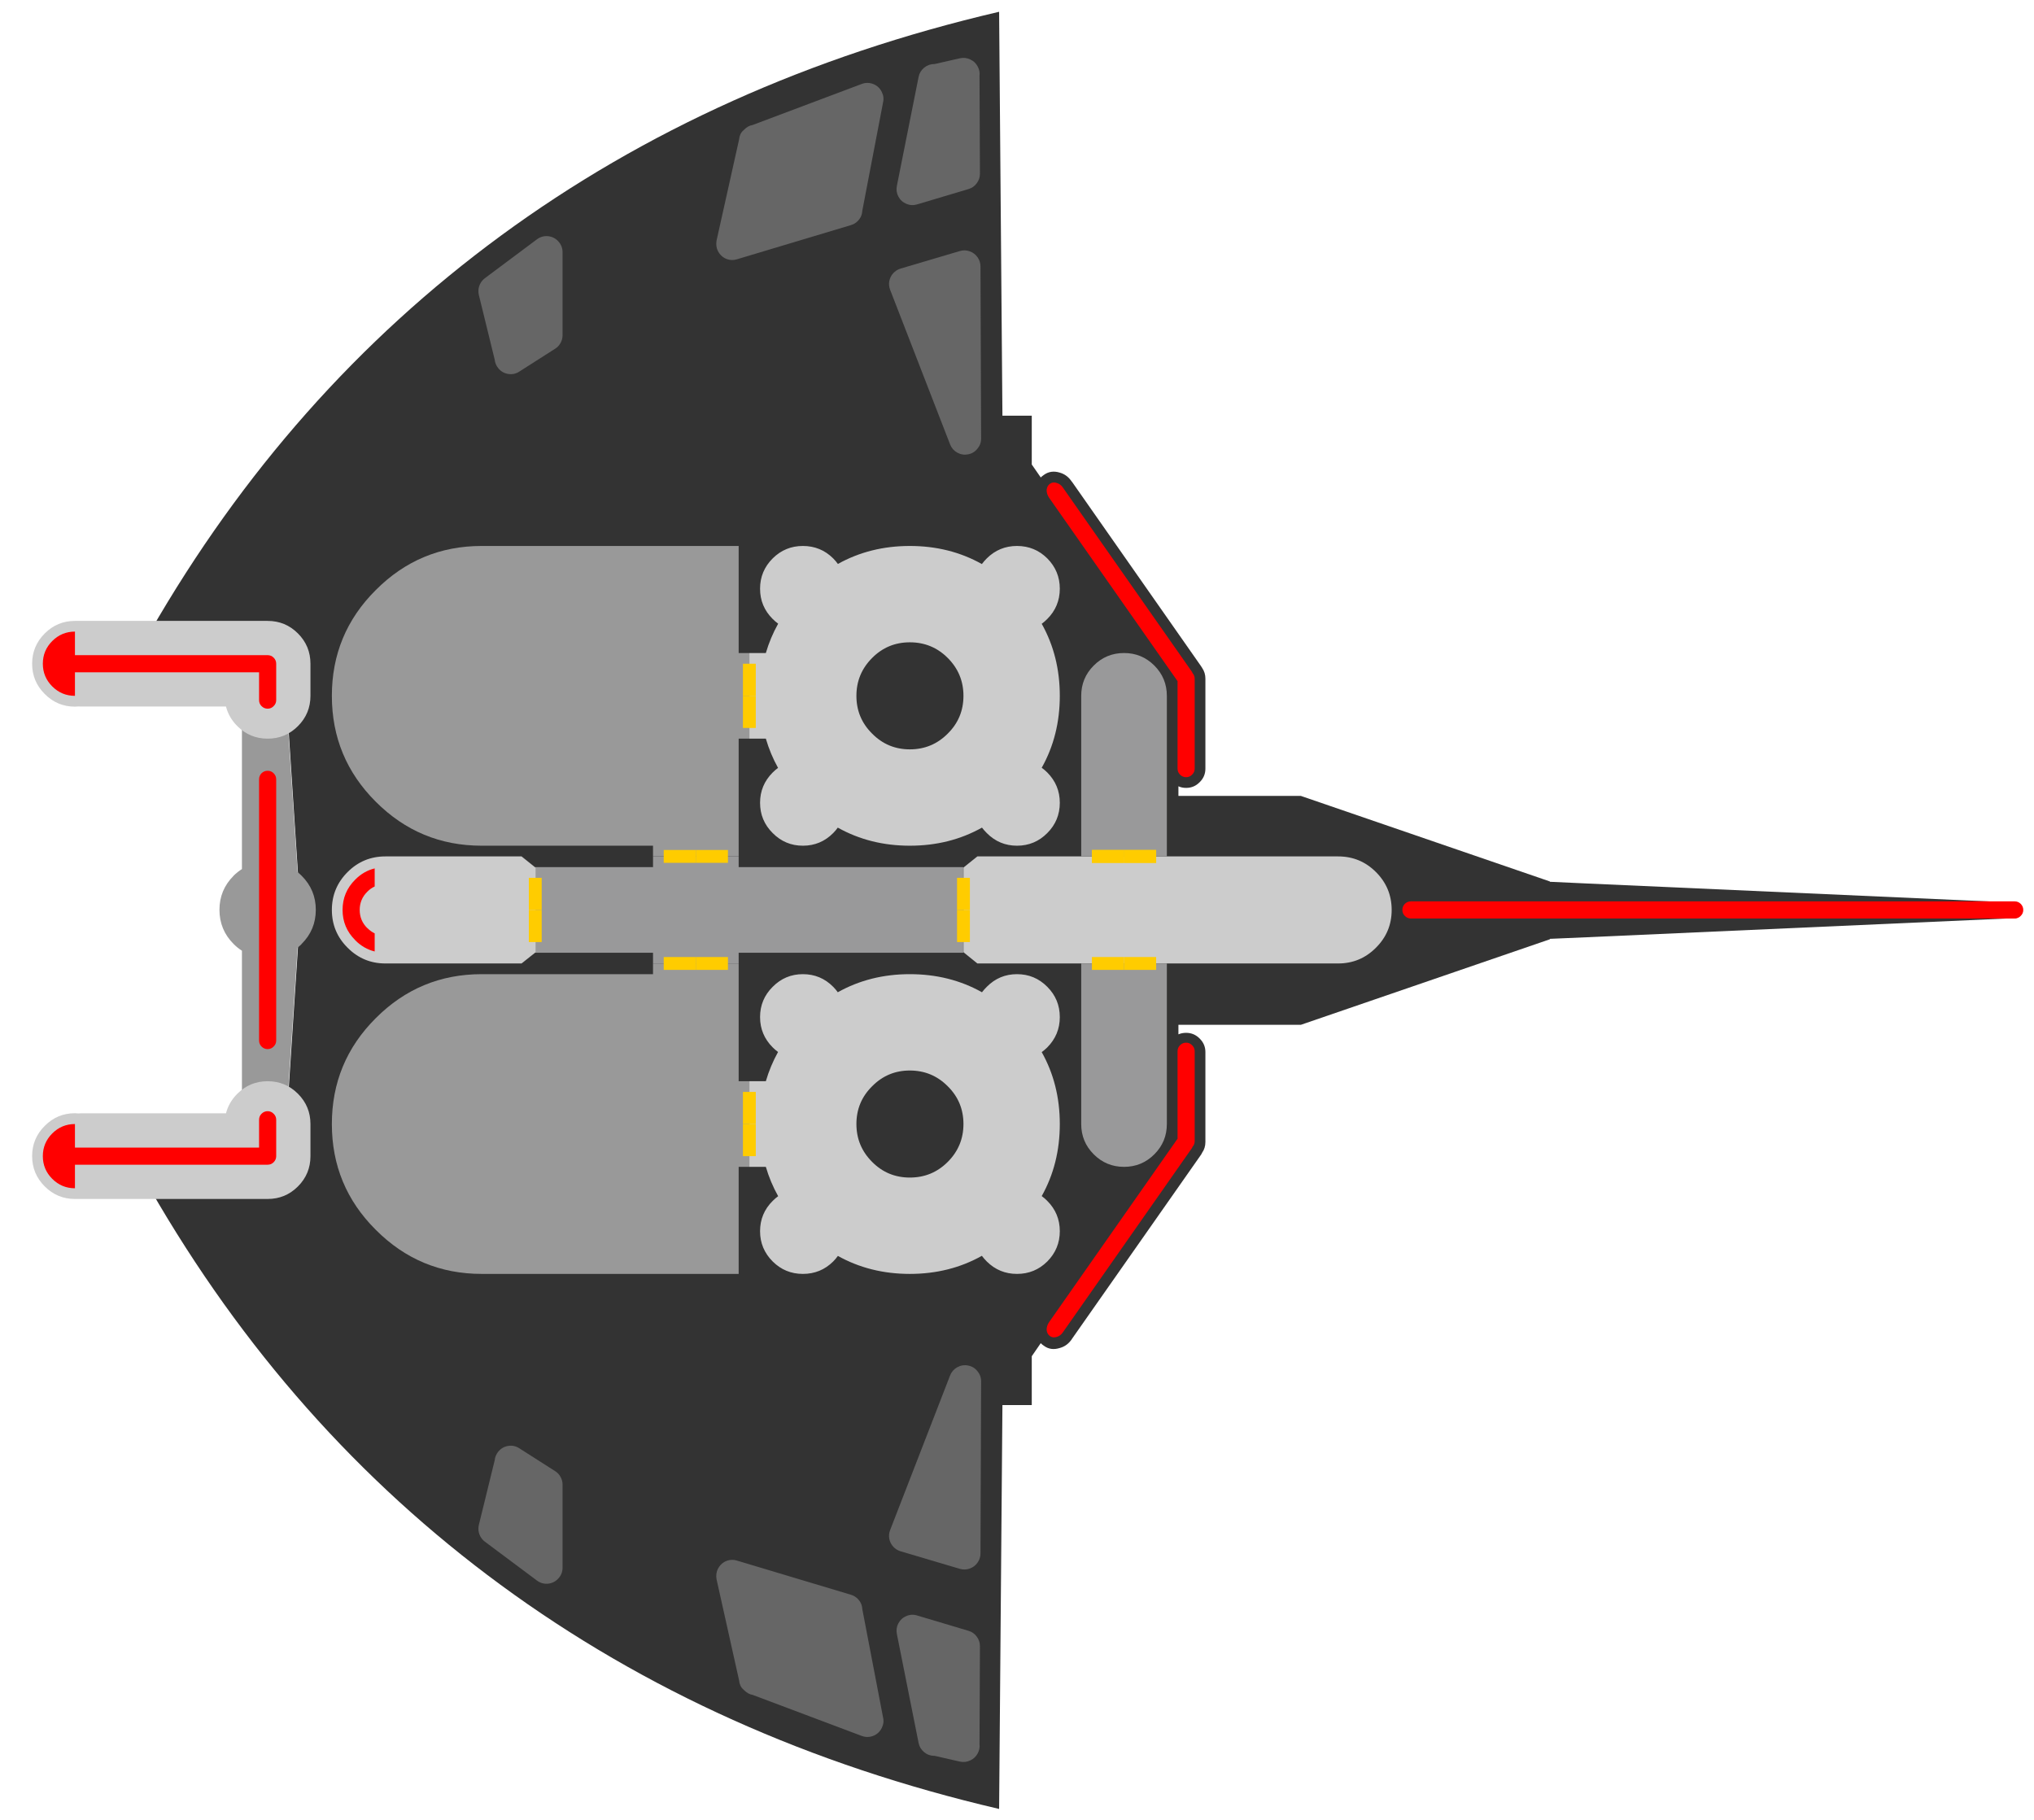
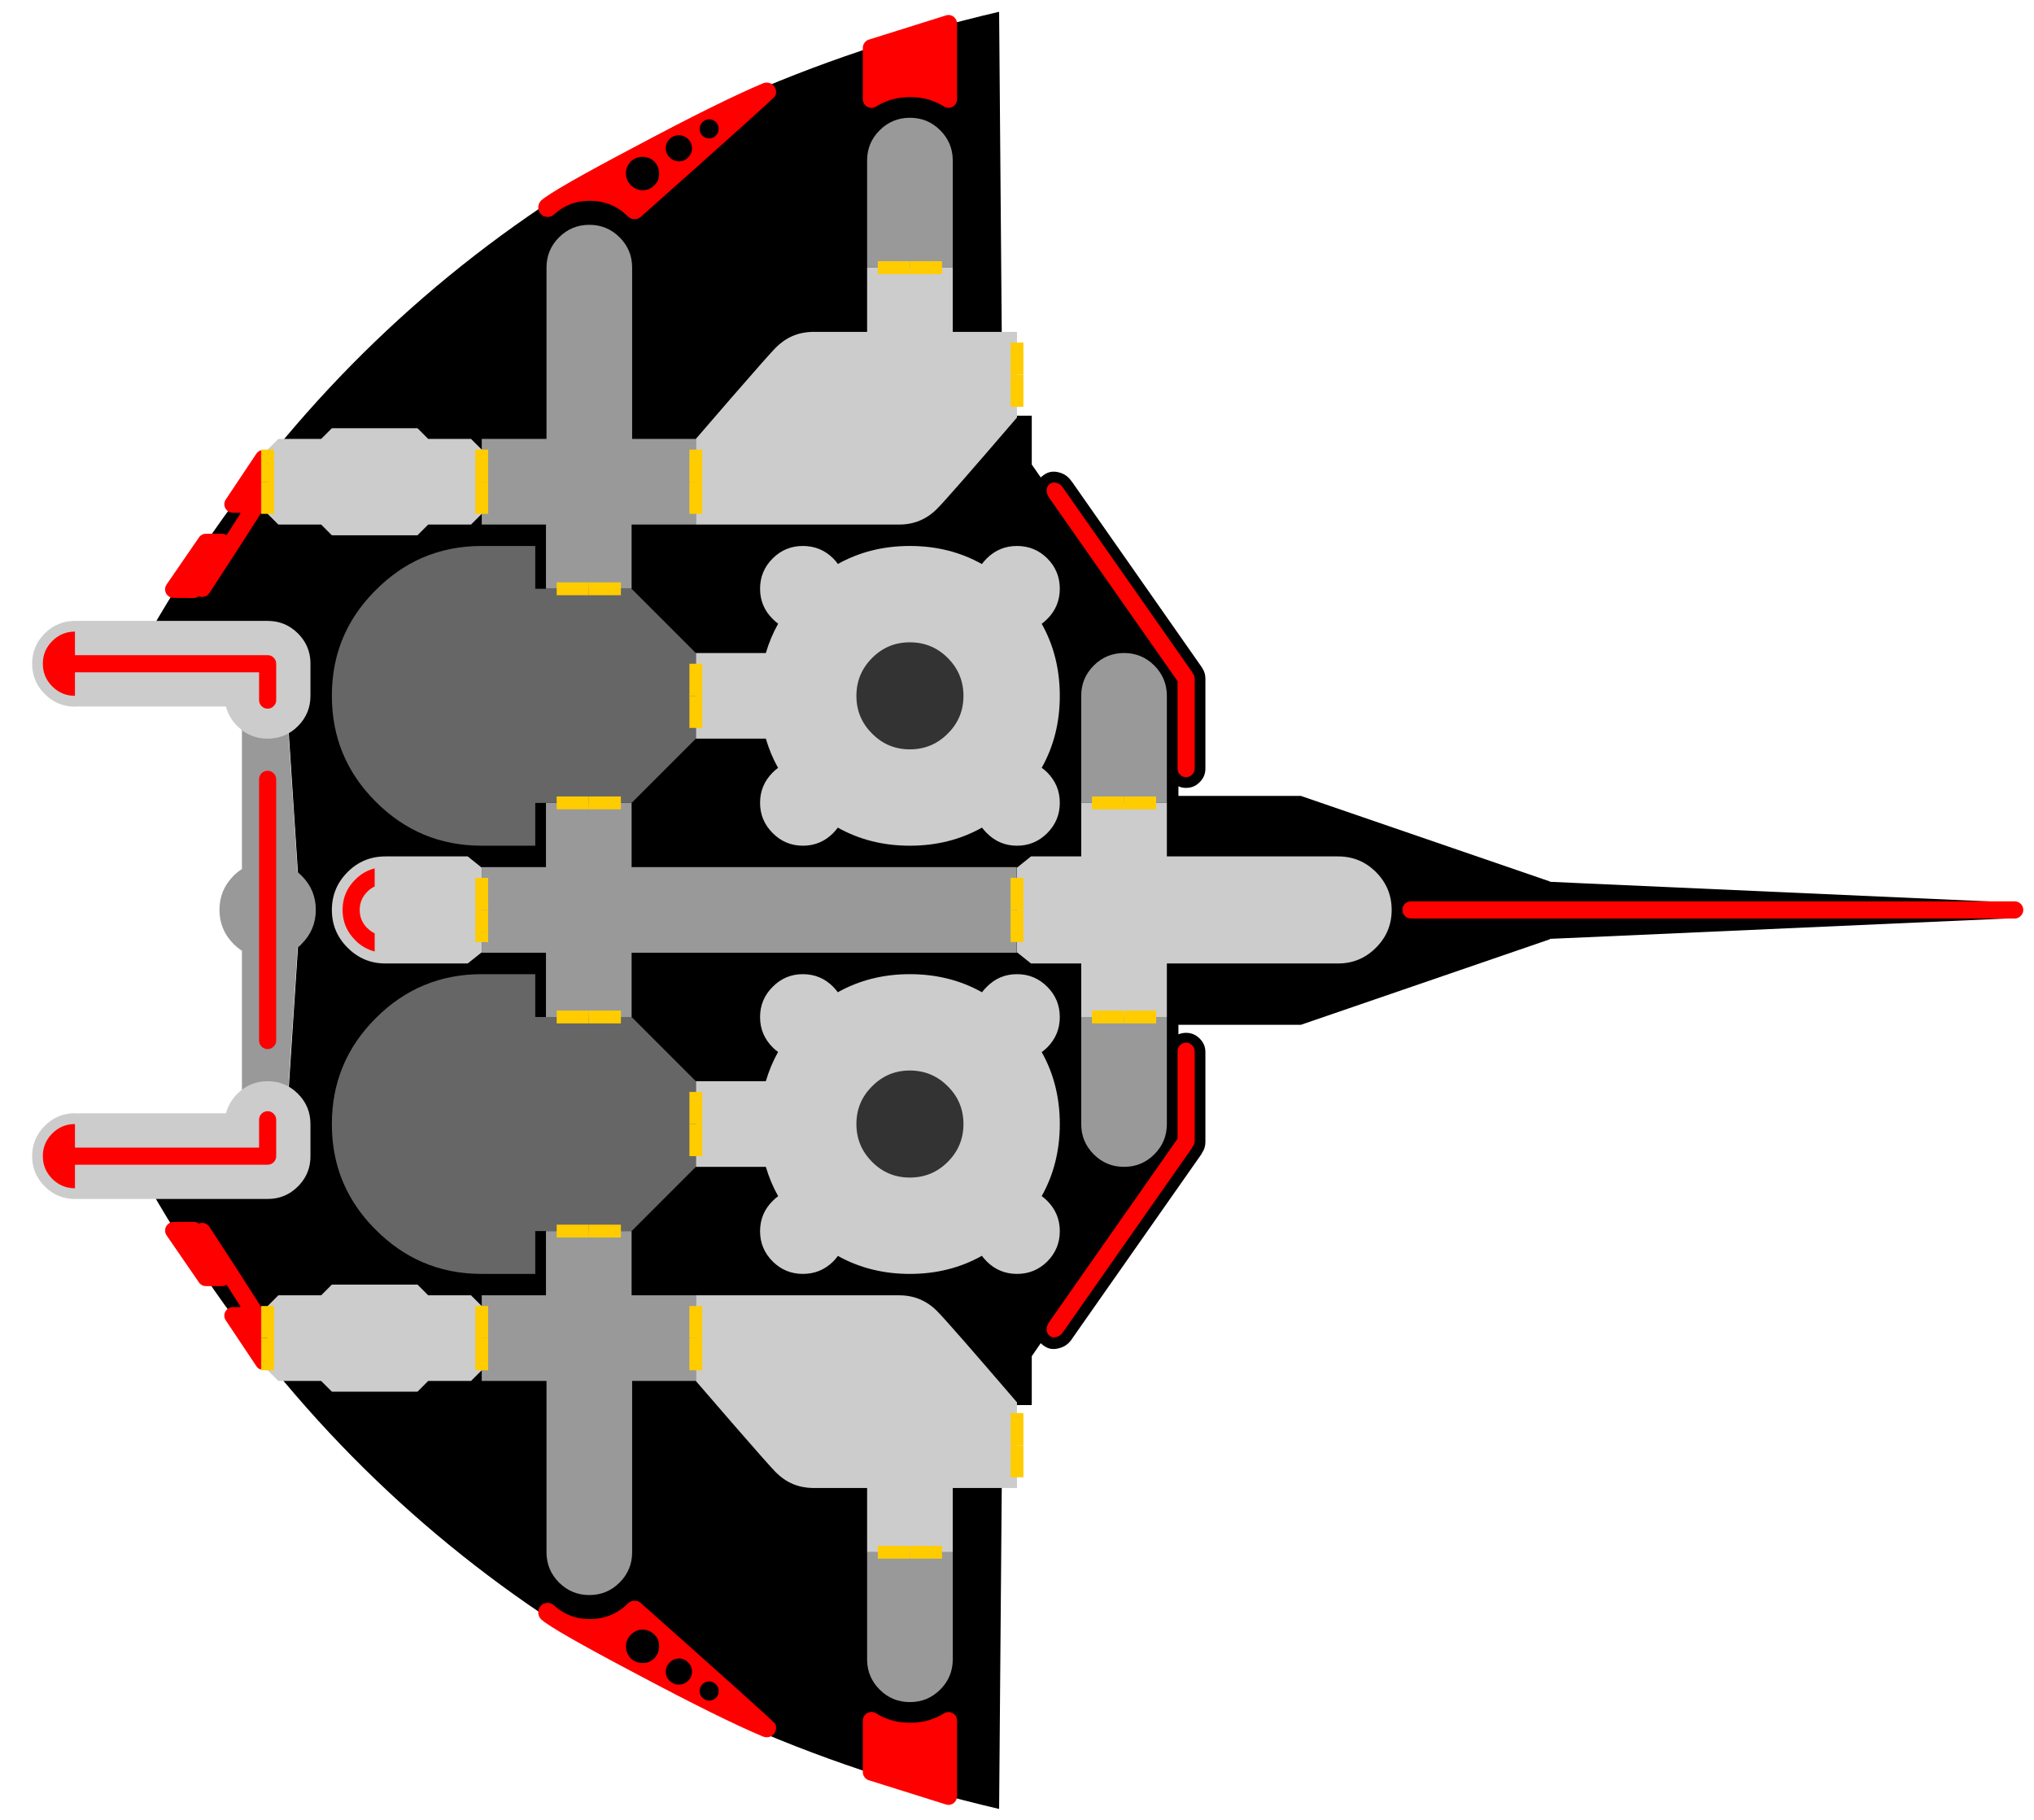
<svg xmlns="http://www.w3.org/2000/svg" xmlns:xlink="http://www.w3.org/1999/xlink" version="1.1" preserveAspectRatio="none" x="0px" y="0px" width="950px" height="850px" viewBox="0 0 950 850">
  <defs>
-     <g id="Wireframe_Flat_0_Layer9_0_FILL">
-       <path fill="#333333" stroke="none" d=" M 716.75 -3 L 716.75 -3.4 516.25 -12.35 498.9 -13.15 498.9 -13.3 382.6 -53.25 325.4 -53.25 325.4 -57.75 Q 327.06 -56.992 329 -57 332.668 -56.999 335.25 -59.6 335.326 -59.673 335.4 -59.75 338.001 -62.332 338 -66 L 338 -108 Q 338.012 -110.779 336.5 -113 336.3 -113.406 336 -113.8 L 275.6 -200.1 275.65 -199.95 Q 273.498 -203.259 270 -204.25 265.771 -205.557 262.5 -203.15 261.73 -202.627 261.1 -202 L 256.9 -208.05 256.9 -230.8 256.9 -230.85 243.2 -230.85 241.65 -419.5 Q 109.4 -388.65 8.85 -314.85 -90.5 -241.9 -154.85 -130 L -154.85 -130 Q -154.836 -129.974 -154.85 -129.95 L -93 -126.6 -84.7 0.2 -93 127 -154.85 130.35 Q -154.836 130.374 -154.85 130.4 L -154.85 130.4 Q -90.5 242.3 8.85 315.25 109.4 389.05 241.65 419.9 L 243.2 231.25 256.9 231.25 256.9 231.2 256.9 208.45 261.1 202.35 Q 261.71 203.006 262.55 203.55 265.75 205.95 270 204.6 273.5 203.65 275.7 200.35 L 275.6 200.45 336.05 114.2 Q 336.3 113.8 336.5 113.35 338 111.2 338 108.4 L 338 66.4 Q 338 62.75 335.4 60.15 335.35 60.05 335.25 60 332.65 57.4 329 57.4 327.05 57.4 325.4 58.1 L 325.4 53.65 382.6 53.65 498.9 13.7 498.9 13.5 516.25 12.75 716.75 3.8 716.75 3.4 716.75 -3 Z" />
-     </g>
-     <g id="Wireframe_Flat_0_Layer8_0_FILL">
+     <g id="Layer10_0_FILL">
+       <path fill="#000000" stroke="none" d=" M 716.75 -3 L 716.75 -3.4 516.25 -12.35 498.9 -13.15 498.9 -13.3 382.6 -53.25 325.4 -53.25 325.4 -57.75 Q 327.06 -56.992 329 -57 332.668 -56.999 335.25 -59.6 335.326 -59.673 335.4 -59.75 338.001 -62.332 338 -66 L 338 -108 Q 338.012 -110.779 336.5 -113 336.3 -113.406 336 -113.8 L 275.6 -200.1 275.65 -199.95 Q 273.498 -203.259 270 -204.25 265.771 -205.557 262.5 -203.15 261.73 -202.627 261.1 -202 L 256.9 -208.05 256.9 -230.8 256.9 -230.85 243.2 -230.85 241.65 -419.5 Q 109.4 -388.65 8.85 -314.85 -90.5 -241.9 -154.85 -130 L -154.85 -130 Q -154.836 -129.974 -154.85 -129.95 L -93 -126.6 -84.7 0.2 -93 127 -154.85 130.35 Q -154.836 130.374 -154.85 130.4 L -154.85 130.4 Q -90.5 242.3 8.85 315.25 109.4 389.05 241.65 419.9 L 243.2 231.25 256.9 231.25 256.9 231.2 256.9 208.45 261.1 202.35 Q 261.71 203.006 262.55 203.55 265.75 205.95 270 204.6 273.5 203.65 275.7 200.35 L 275.6 200.45 336.05 114.2 Q 336.3 113.8 336.5 113.35 338 111.2 338 108.4 L 338 66.4 Q 338 62.75 335.4 60.15 335.35 60.05 335.25 60 332.65 57.4 329 57.4 327.05 57.4 325.4 58.1 L 325.4 53.65 382.6 53.65 498.9 13.7 498.9 13.5 516.25 12.75 716.75 3.8 716.75 3.4 716.75 -3 Z" />
+     </g>
+     <g id="Layer8_0_FILL">
      <path fill="#999999" stroke="none" d=" M -91.2 -96.55 L -112 -98.8 -112 -19.1 Q -114.042 -17.788 -115.9 -16 L -115.9 -15.95 Q -122.502 -9.351 -122.5 -0.05 -122.494 9.31 -115.9 15.9 -114.057 17.75 -112 19.05 L -112 98.8 -91.2 96.55 -86 17.6 Q -85.022 16.829 -84.1 15.9 L -84.1 15.85 Q -77.507 9.292 -77.5 -0.05 -77.498 -9.351 -84.1 -15.95 -85.024 -16.875 -86 -17.65 L -91.2 -96.55 Z" />
    </g>
-     <g id="Wireframe_Flat_0_Layer7_0_FILL">
-       <path fill="#CCCCCC" stroke="none" d=" M 231.5 -25 L 225 -19.8 225 19.75 231.5 25 400 25 Q 410.35 25 417.65 17.65 425 10.35 425 0 425 -10.35 417.65 -17.7 410.35 -25 400 -25 L 231.5 -25 Z" />
-     </g>
-     <g id="Wireframe_Flat_0_Layer6_0_FILL">
-       <path fill="#99999A" stroke="none" d=" M 80 -25 L 80 -20 24.9 -20 24.9 20 80 20 80 25 120 25 120 20 224.9 20 224.9 -20 120 -20 120 -25 80 -25 Z" />
+     <g id="Layer7_0_FILL">
+       <path fill="#CCCCCC" stroke="none" d=" M 280 -25 L 256.55 -25 250 -19.75 250 19.8 256.55 25 280 25 280 50 320 50 320 25 400 25 Q 410.35 25 417.65 17.65 425 10.35 425 0 425 -10.35 417.65 -17.7 410.35 -25 400 -25 L 320 -25 320 -50 280 -50 280 -25 Z" />
+     </g>
+     <g id="Layer6_0_FILL">
+       <path fill="#99999A" stroke="none" d=" M 30 -20 L 0 -20 0 20 30 20 30 50 70 50 70 20 249.9 20 249.9 -20 70 -20 70 -50 30 -50 30 -20 Z" />
+     </g>
+     <g id="Wing_flat_0_Layer9_0_FILL">
+       <path fill="#CCCCCC" stroke="none" d=" M -204.1 -129.15 Q -210 -123.25 -210 -115 -210 -106.7 -204.1 -100.85 -198.25 -94.95 -190 -94.95 -189.136 -94.95 -188.3 -95.05 -187.903 -95 -187.5 -95 L -180.9 -95 -150.9 -95 -119.45 -95 Q -118.152 -89.852 -114.15 -85.85 -108.3 -80 -100 -80 -91.7 -80 -85.85 -85.85 -80 -91.7 -80 -100 L -80 -115 Q -80 -117.321 -80.45 -119.45 -81.636 -124.936 -85.85 -129.15 -91.7 -135 -100 -135 -100.249 -135 -100.5 -135 L -150.9 -135 -153.9 -135 -156.9 -135 -159.9 -135 -180.9 -135 -187.5 -135 Q -188.132 -135 -188.75 -135 -189.368 -135 -190 -135 -198.25 -135 -204.1 -129.15 Z" />
    </g>
    <g id="Wing_flat_0_Layer8_0_FILL">
-       <path fill="#CCCCCC" stroke="none" d=" M -204.1 -129.15 Q -210 -123.25 -210 -115 -210 -106.7 -204.1 -100.85 -198.25 -94.95 -190 -94.95 -189.136 -94.95 -188.3 -95.05 -187.903 -95 -187.5 -95 L -180.9 -95 -150.9 -95 -119.45 -95 Q -118.152 -89.852 -114.15 -85.85 -108.3 -80 -100 -80 -91.7 -80 -85.85 -85.85 -80 -91.7 -80 -100 L -80 -115 Q -80 -123.3 -85.85 -129.15 -91.7 -135 -100 -135 -100.249 -135 -100.5 -135 L -150.9 -135 -153.9 -135 -159.9 -135 -180.9 -135 -187.5 -135 Q -188.132 -135 -188.75 -135 -189.368 -135 -190 -135 -198.25 -135 -204.1 -129.15 Z" />
-     </g>
-     <g id="Wing_flat_0_Layer6_0_FILL">
-       <path fill="#99999A" stroke="none" d=" M 320 -100 Q 320 -108.3 314.15 -114.15 308.3 -120 300 -120 291.7 -120 285.85 -114.15 280 -108.3 280 -100 L 280 -25 320 -25 320 -100 Z" />
-       <path fill="#999999" stroke="none" d=" M 125 -120 L 120 -120 120 -170 -0.05 -170 Q -29 -170 -49.5 -149.4 -70 -129 -70 -100 -70 -71 -49.5 -50.55 -29 -30 -0.05 -30 L 80 -30 80 -25 120 -25 120 -80 125 -80 125 -120 Z" />
-       <path fill="#CCCCCC" stroke="none" d=" M 150 -170 Q 141.75 -170 135.9 -164.2 130 -158.3 130 -150.05 130 -141.75 135.9 -135.9 137.122 -134.667 138.45 -133.7 134.798 -127.177 132.7 -120 L 125 -120 125 -80 132.7 -80 Q 134.788 -72.847 138.4 -66.35 137.107 -65.397 135.9 -64.2 130 -58.3 130 -50.05 130 -41.75 135.9 -35.9 141.75 -30 150 -30 158.3 -30 164.15 -35.9 165.36 -37.11 166.3 -38.45 181.382 -30 199.95 -30 218.588 -30 233.65 -38.45 234.664 -37.126 235.9 -35.9 241.75 -30 250 -30 258.3 -30 264.15 -35.9 270 -41.75 270 -50.05 270 -58.3 264.15 -64.2 262.92 -65.419 261.55 -66.4 270 -81.44 270 -100 270 -118.596 261.55 -133.65 262.905 -134.645 264.15 -135.9 270 -141.75 270 -150.05 270 -158.3 264.15 -164.2 258.3 -170 250 -170 241.75 -170 235.9 -164.2 234.63 -162.93 233.6 -161.55 218.555 -170 199.95 -170 181.415 -170 166.35 -161.6 165.394 -162.946 164.15 -164.2 158.3 -170 150 -170 Z" />
+       <path fill="#CCCCCC" stroke="none" d=" M 135.9 -164.2 Q 130 -158.3 130 -150.05 130 -141.75 135.9 -135.9 137.122 -134.667 138.45 -133.7 134.798 -127.177 132.7 -120 L 100 -120 100 -80 126 -80 132.7 -80 Q 134.788 -72.847 138.4 -66.35 137.107 -65.397 135.9 -64.2 130 -58.3 130 -50.05 130 -41.75 135.9 -35.9 141.75 -30 150 -30 158.3 -30 164.15 -35.9 165.36 -37.11 166.3 -38.45 181.382 -30 199.95 -30 218.588 -30 233.65 -38.45 234.664 -37.126 235.9 -35.9 241.75 -30 250 -30 258.3 -30 264.15 -35.9 270 -41.75 270 -50.05 270 -58.3 264.15 -64.2 262.92 -65.419 261.55 -66.4 270 -81.44 270 -100 270 -118.596 261.55 -133.65 262.905 -134.645 264.15 -135.9 270 -141.75 270 -150.05 270 -158.3 264.15 -164.2 258.3 -170 250 -170 241.75 -170 235.9 -164.2 234.63 -162.93 233.6 -161.55 218.555 -170 199.95 -170 181.415 -170 166.35 -161.6 165.394 -162.946 164.15 -164.2 158.3 -170 150 -170 141.75 -170 135.9 -164.2 Z" />
+     </g>
+     <g id="Wing_flat_0_Layer7_0_FILL">
+       <path fill="#999999" stroke="none" d=" M 36.1 -314.15 Q 30.25 -308.3 30.25 -300 L 30.25 -264 30.25 -263.95 30.25 -220 0 -220 0 -215 0 -185 0 -180 30 -180 30 -150 70 -150 70 -180 100 -180 100 -220 70.25 -220 70.25 -263.95 70.25 -264 70.25 -300 Q 70.25 -308.3 64.4 -314.15 58.55 -320 50.25 -320 41.95 -320 36.1 -314.15 Z" />
+       <path fill="#CCCCCC" stroke="none" d=" M 220 -300 L 180 -300 180 -270 154.35 -270 Q 144.4 -269.75 137.35 -262.65 134.4 -259.7 116.9 -239.55 L 100 -220 100 -180 195 -180 Q 205.35 -180 212.65 -187.35 217.55 -192.2 250 -230 L 250 -270 220 -270 220 -300 M 0 -185 L 0 -215 -5 -220 -25 -220 -30 -225 -70 -225 -75 -220 -95 -220 -100 -215 -100 -214.3 Q -99.9 -214.25 -99.8 -214.15 -98.4 -213.25 -98.05 -211.65 -97.848 -210.573 -98.2 -209.6 -98.122 -209.375 -98.1 -209.15 -97.754 -207.533 -98.7 -206.15 L -100 -204.2 -100 -185 -95 -180 -75 -180 -70 -175 -30 -175 -25 -180 -5 -180 0 -185 Z" />
+       <path fill="#99999A" stroke="none" d=" M 220 -350.55 Q 219.817 -358.483 214.15 -364.15 208.3 -370 200 -370 191.7 -370 185.85 -364.15 180.183 -358.483 180 -350.55 L 180 -300 220 -300 220 -350.55 Z" />
+       <path fill="#FF0000" stroke="none" d=" M -102.8 -214.75 Q -104.4 -214.45 -105.3 -213.05 L -119.55 -191.7 Q -120.4 -190.45 -120.2 -188.95 -120 -187.5 -118.85 -186.5 -117.75 -185.5 -116.25 -185.5 L -113 -185.5 Q -112.85 -185.35 -112.65 -185.25 -115.9 -180.2 -119.2 -175.05 -120.15 -175.7 -121.35 -175.7 L -128.8 -175.7 Q -129.8 -175.7 -130.65 -175.25 -131.55 -174.8 -132.1 -173.95 L -147.2 -152 Q -148.05 -150.75 -147.85 -149.25 -147.7 -147.8 -146.55 -146.75 -145.45 -145.75 -143.95 -145.75 L -134.55 -145.7 Q -133.15 -145.7 -132.1 -146.5 -131.1 -146.05 -129.9 -146.25 -128.3 -146.5 -127.3 -147.85 -126.65 -148.75 -114.65 -167.3 L -114.6 -167.35 Q -108.7 -176.6 -102.85 -185.7 -102 -186 -101.3 -186.65 -100.15 -187.85 -100.15 -189.5 -100.15 -191.15 -101.3 -192.3 -101.65 -192.65 -102 -192.85 L -102 -203.65 -98.65 -208.65 Q -98.356 -209.108 -98.2 -209.6 -97.848 -210.573 -98.05 -211.65 -98.4 -213.25 -99.8 -214.15 -99.9 -214.25 -100 -214.3 -101.3 -215.1 -102.8 -214.75 Z" />
+       <path fill="#666666" stroke="none" d=" M 25 -150 L 25 -170 -0.05 -170 Q -15.149 -170 -27.95 -164.4 -39.692 -159.256 -49.5 -149.4 -62.745 -136.22 -67.45 -119.45 -70 -110.263 -70 -100 -70 -71 -49.5 -50.55 -29 -30 -0.05 -30 L 25 -30 25 -50 70 -50 100 -80 100 -120 70 -150 30 -150 25 -150 Z" />
+     </g>
+     <g id="Wing_flat_0_Layer7_1_FILL">
+       <path fill="#99999A" stroke="none" d=" M 320 -100 Q 320 -108.3 314.15 -114.15 308.3 -120 300 -120 291.7 -120 285.85 -114.15 280 -108.3 280 -100 L 280 -50 320 -50 320 -100 Z" />
    </g>
    <g id="Wing_flat_0_Layer5_0_FILL">
-       <path fill="#666666" stroke="none" d=" M 37.75 -307.2 Q 37.752 -310.081 35.8 -312.25 33.848 -314.385 30.95 -314.7 28.092 -314.945 25.75 -313.2 L 1.45 -295.05 Q 0.037 -293.98 -0.75 -292.4 -1.548 -290.818 -1.55 -289.05 L -1.55 -289 Q -1.545 -288.112 -1.35 -287.25 L 6.05 -257.05 Q 6.272 -254.836 7.7 -253.05 9.498 -250.817 12.3 -250.35 15.149 -249.881 17.55 -251.45 L 34.25 -262.1 Q 35.892 -263.113 36.8 -264.8 37.751 -266.488 37.75 -268.4 L 37.75 -307.2 M 195.6 -299.55 Q 193.591 -298.935 192.15 -297.35 190.758 -295.771 190.35 -293.7 189.985 -291.635 190.75 -289.65 L 218.75 -217.45 Q 219.745 -214.922 222.1 -213.6 224.498 -212.274 227.15 -212.8 229.799 -213.281 231.5 -215.4 233.258 -217.475 233.25 -220.2 L 232.95 -300.6 Q 232.946 -302.951 231.55 -304.9 230.148 -306.861 227.85 -307.65 225.601 -308.431 223.3 -307.75 L 195.6 -299.55 M 186.85 -382.05 Q 185.594 -384.654 182.9 -385.75 180.192 -386.796 177.5 -385.8 L 126.45 -366.6 Q 124.407 -366.31 122.45 -364.35 122.334 -364.231 122.2 -364.1 120.472 -362.643 120.2 -359.85 L 109.7 -312.75 Q 109.548 -311.921 109.55 -311.1 L 109.55 -311.05 Q 109.548 -308.651 110.95 -306.7 112.351 -304.737 114.6 -303.95 116.903 -303.173 119.2 -303.9 L 172.4 -319.85 Q 174.205 -320.371 175.55 -321.7 L 175.6 -321.75 Q 177.611 -323.758 177.75 -326.55 L 187.35 -376.65 Q 187.404 -376.847 187.4 -377 188.086 -379.598 186.85 -382.05 M 228.15 -397.25 Q 225.874 -398.322 223.4 -397.8 L 211.55 -395.1 211.5 -395.1 Q 211.462 -395.1 211.4 -395.1 208.733 -395.105 206.65 -393.4 204.571 -391.689 204.05 -389.1 L 193.9 -338.2 Q 193.369 -335.551 194.6 -333.2 195.883 -330.812 198.35 -329.8 200.829 -328.746 203.4 -329.55 L 227.35 -336.7 Q 229.739 -337.396 231.2 -339.4 232.712 -341.4 232.7 -343.9 L 232.5 -389.6 Q 232.783 -391.863 231.65 -393.95 230.479 -396.194 228.15 -397.25 Z" />
-     </g>
-     <g id="Wing_flat_0_Layer4_0_FILL">
      <path fill="#333333" stroke="none" d=" M 199.95 -125 Q 189.6 -125 182.35 -117.7 175 -110.35 175 -100 175 -89.6 182.35 -82.35 189.6 -75 199.95 -75 210.35 -75 217.65 -82.35 225 -89.6 225 -100 225 -110.35 217.65 -117.7 210.35 -125 199.95 -125 Z" />
    </g>
    <g id="Door_0_Layer0_0_FILL">
      <path fill="#FFCC00" stroke="none" d=" M 3 -15 L -3 -15 -3 0 3 0 3 -15 Z" />
    </g>
    <g id="Door_0_Layer0_1_FILL">
      <path fill="#FFCC00" stroke="none" d=" M 3 15 L 3 0 -3 0 -3 15 3 15 Z" />
    </g>
    <g id="SYSTEM_THRUSTER_0_Layer0_0_FILL">
-       <path fill="#FF0000" stroke="none" d=" M -26.9 -66.4 Q -28.05 -68.15 -29.9 -68.65 -31.65 -69.2 -33 -68.25 -34.35 -67.3 -34.55 -65.4 -34.6 -63.55 -33.45 -61.8 L 26.6 23.95 26.6 64.8 Q 26.6 66.45 27.75 67.6 28.95 68.8 30.6 68.8 32.25 68.8 33.4 67.6 34.6 66.45 34.6 64.8 L 34.6 22.8 Q 34.6 21.15 33.4 19.95 L 33.55 19.9 -26.9 -66.4 Z" />
+       <path fill="#FF0000" stroke="none" d=" M -33 -68.25 Q -34.35 -67.3 -34.55 -65.4 -34.6 -63.55 -33.45 -61.8 L 26.6 23.95 26.6 64.8 Q 26.6 66.45 27.75 67.6 28.95 68.8 30.6 68.8 32.25 68.8 33.4 67.6 34.6 66.45 34.6 64.8 L 34.6 22.8 Q 34.6 21.15 33.4 19.95 L 33.55 19.9 -26.9 -66.4 Q -28.05 -68.15 -29.9 -68.65 -31.65 -69.2 -33 -68.25 Z" />
    </g>
    <g id="SYSTEM_CANNON_0_Layer0_0_FILL">
-       <path fill="#FF0000" stroke="none" d=" M 53.3 -5.85 Q 52.15 -7 50.5 -7 L -39.5 -7 -39.5 -18 Q -45.7 -18 -50.1 -13.6 -54.5 -9.2 -54.5 -3 -54.5 3.2 -50.1 7.6 -45.7 12 -39.5 12 L -39.5 1 46.5 1 46.5 14 Q 46.5 15.65 47.65 16.8 48.85 18 50.5 18 52.15 18 53.3 16.8 54.5 15.65 54.5 14 L 54.5 -3 Q 54.5 -4.65 53.3 -5.85 Z" />
-     </g>
-     <g id="Wireframe_Flat_0_Layer4_0_FILL">
-       <path fill="#CCCCCC" stroke="none" d=" M 25.15 -19.75 L 18.6 -25 -45 -25 Q -55.35 -25 -62.65 -17.7 -70 -10.35 -70 0 -70 10.35 -62.65 17.65 -55.35 25 -45 25 L 18.6 25 25.15 19.8 25.15 -19.75 Z" />
+       <path fill="#FF0000" stroke="none" d=" M 54.5 -3 Q 54.5 -4.65 53.3 -5.85 52.15 -7 50.5 -7 L -39.5 -7 -39.5 -18 Q -45.7 -18 -50.1 -13.6 -54.5 -9.2 -54.5 -3 -54.5 3.2 -50.1 7.6 -45.7 12 -39.5 12 L -39.5 1 46.5 1 46.5 14 Q 46.5 15.65 47.65 16.8 48.85 18 50.5 18 52.15 18 53.3 16.8 54.5 15.65 54.5 14 L 54.5 -3 Z" />
+     </g>
+     <g id="Shield_0_Layer0_0_FILL">
+       <path fill="#FF0000" stroke="none" d=" M 55.3 -25.75 Q 55.85 -27.5 55.3 -29.1 54.55 -30.85 52.95 -31.55 51.15 -32.2 49.5 -31.55 29.9 -23.35 -9.8 -2.2 -48.95 18.45 -54.1 23.15 -55.4 24.4 -55.5 26.25 -55.65 28.1 -54.4 29.4 -53.2 30.8 -51.35 30.85 -49.5 31 -48.15 29.75 -40.8 23.05 -30.7 23.35 -29 23.35 -27.35 23.65 L -27.3 23.65 Q -27.25 23.65 -27.2 23.65 -19.4 24.85 -13.6 30.65 -12.3 31.95 -10.45 31.9 -8.6 31.9 -7.35 30.6 54.8 -24.6 55.3 -25.75 M 4.05 -1.3 Q 4.1 -3.85 5.95 -5.6 7.85 -7.35 10.35 -7.3 12.9 -7.15 14.6 -5.4 16.4 -3.55 16.3 -1 16.25 1.45 14.4 3.15 12.65 5 10.05 4.9 7.55 4.8 5.75 2.95 4 1.15 4.05 -1.3 M 27.6 -13.35 Q 28.8 -12 28.75 -10.15 28.7 -8.3 27.4 -7.1 26.05 -5.75 24.25 -5.8 22.4 -5.85 21.05 -7.2 19.85 -8.55 19.9 -10.4 19.95 -12.25 21.25 -13.45 22.65 -14.75 24.5 -14.75 26.3 -14.65 27.6 -13.35 M -6.55 2.8 Q -3.3 2.9 -1.15 5.15 1.05 7.6 0.95 10.8 0.95 14.05 -1.4 16.2 -3.7 18.45 -6.95 18.4 -10.1 18.3 -12.4 15.85 -14.6 13.6 -14.55 10.35 -14.45 7.15 -12.15 4.85 -9.7 2.7 -6.55 2.8 Z" />
+     </g>
+     <g id="WingStabiliser_0_Layer0_0_FILL">
+       <path fill="#FF0000" stroke="none" d=" M 22 -17.7 Q 22 -19 21.25 -20 20.5 -21.1 19.25 -21.5 18 -21.9 16.8 -21.5 L -19.2 -10.2 Q -20.45 -9.8 -21.2 -8.75 -22 -7.7 -22 -6.4 L -22 17.7 Q -22 19.2 -21 20.3 -20.05 21.45 -18.55 21.65 -17.1 21.85 -15.85 21.1 -8.85 16.65 0 16.65 8.85 16.6 15.9 21.05 17.15 21.8 18.6 21.6 20.05 21.4 21.05 20.25 22 19.15 22 17.65 L 22 -17.7 Z" />
+     </g>
+     <g id="Layer4_0_FILL">
+       <path fill="#CCCCCC" stroke="none" d=" M 0 19.8 L 0 -19.75 -6.55 -25 -45 -25 Q -55.35 -25 -62.65 -17.7 -70 -10.35 -70 0 -70 10.35 -62.65 17.65 -55.35 25 -45 25 L -6.55 25 0 19.8 Z" />
    </g>
    <g id="SYSTEM_BRIDGE_0_Layer0_0_FILL">
-       <path fill="#FF0000" stroke="none" d=" M 7.5 -10.95 L 7.5 -19.4 Q 2.35 -18.15 -1.6 -14.15 -7.5 -8.3 -7.5 0 -7.5 8.25 -1.6 14.1 L -1.6 14.15 Q 2.4 18.15 7.5 19.4 L 7.5 10.95 Q 5.65 10.05 4.1 8.5 L 4 8.45 Q 0.5 4.95 0.5 0 0.5 -5 4.05 -8.5 5.6 -10.1 7.5 -10.95 Z" />
+       <path fill="#FF0000" stroke="none" d=" M 4.05 -8.5 Q 5.6 -10.1 7.5 -10.95 L 7.5 -19.4 Q 2.35 -18.15 -1.6 -14.15 -7.5 -8.3 -7.5 0 -7.5 8.25 -1.6 14.1 L -1.6 14.15 Q 2.4 18.15 7.5 19.4 L 7.5 10.95 Q 5.65 10.05 4.1 8.5 L 4 8.45 Q 0.5 4.95 0.5 0 0.5 -5 4.05 -8.5 Z" />
    </g>
    <g id="SYSTEM_DEFLECTOR_0_Layer0_0_FILL">
      <path fill="#FF0000" stroke="none" d=" M -100 -65 Q -101.65 -65 -102.85 -63.85 -104 -62.65 -104 -61 L -104 61 Q -104 62.65 -102.85 63.8 -101.65 65 -100 65 -98.35 65 -97.2 63.8 -96 62.65 -96 61 L -96 -61 Q -96 -62.65 -97.2 -63.85 -98.35 -65 -100 -65 Z" />
    </g>
    <g id="SYSTEM_STABILISER_0_Layer0_0_FILL">
      <path fill="#FF0000" stroke="none" d=" M 718.8 -2.85 Q 717.65 -4 716 -4 L 434 -4 Q 432.35 -4 431.15 -2.85 430 -1.65 430 0 430 1.65 431.15 2.8 432.35 4 434 4 L 716 4 Q 717.65 4 718.8 2.8 720 1.65 720 0 720 -1.65 718.8 -2.85 Z" />
    </g>
-     <path id="Wing_flat_0_Layer7_0_1_STROKES" stroke="#313132" stroke-width="2" stroke-linejoin="round" stroke-linecap="round" fill="none" d=" M 100 -80.75 L 100 -156.3" />
  </defs>
  <g transform="matrix( 0.9999847, 0, 0, 1, 225,425) ">
    <g transform="matrix( 1, 0, 0, 1, 0,0) ">
-       <use xlink:href="#Wireframe_Flat_0_Layer9_0_FILL" />
-     </g>
-     <g transform="matrix( 1, 0, 0, 1, 0,0) ">
-       <use xlink:href="#Wireframe_Flat_0_Layer8_0_FILL" />
-     </g>
-     <g transform="matrix( 1, 0, 0, 1, 0,0) ">
-       <use xlink:href="#Wireframe_Flat_0_Layer7_0_FILL" />
-     </g>
-     <g transform="matrix( 1, 0, 0, 1, 0,0) ">
-       <use xlink:href="#Wireframe_Flat_0_Layer6_0_FILL" />
+       <use xlink:href="#Layer10_0_FILL" />
+     </g>
+     <g transform="matrix( 1, 0, 0, 1, 0,0) ">
+       <use xlink:href="#Layer8_0_FILL" />
+     </g>
+     <g transform="matrix( 1, 0, 0, 1, 0,0) ">
+       <use xlink:href="#Layer7_0_FILL" />
+     </g>
+     <g transform="matrix( 1, 0, 0, 1, 0,0) ">
+       <use xlink:href="#Layer6_0_FILL" />
    </g>
    <g transform="matrix( 0.9999847, 0, 0, 0.9999847, 0,0) ">
      <g transform="matrix( 1, 0, 0, 1, 0,0) ">
+         <use xlink:href="#Wing_flat_0_Layer9_0_FILL" />
+       </g>
+       <g transform="matrix( 1, 0, 0, 1, 0,0) ">
        <use xlink:href="#Wing_flat_0_Layer8_0_FILL" />
      </g>
      <g transform="matrix( 1, 0, 0, 1, 0,0) ">
-         <use xlink:href="#Wing_flat_0_Layer7_0_1_STROKES" />
-       </g>
-       <g transform="matrix( 1, 0, 0, 1, 0,0) ">
-         <use xlink:href="#Wing_flat_0_Layer6_0_FILL" />
+         <use xlink:href="#Wing_flat_0_Layer7_0_FILL" />
+       </g>
+       <g transform="matrix( 1, 0, 0, 1, 0,0) ">
+         <use xlink:href="#Wing_flat_0_Layer7_1_FILL" />
      </g>
      <g transform="matrix( 1, 0, 0, 1, 0,0) ">
        <use xlink:href="#Wing_flat_0_Layer5_0_FILL" />
      </g>
-       <g transform="matrix( 1, 0, 0, 1, 0,0) ">
-         <use xlink:href="#Wing_flat_0_Layer4_0_FILL" />
-       </g>
-       <g transform="matrix( 0, 1, -1, 0, 100,-25) ">
-         <g transform="matrix( 1, 0, 0, 1, 0,0) ">
-           <use xlink:href="#Door_0_Layer0_0_FILL" />
-         </g>
-         <g transform="matrix( 1, 0, 0, 1, 0,0) ">
-           <use xlink:href="#Door_0_Layer0_1_FILL" />
-         </g>
-       </g>
-       <g transform="matrix( -1, 0, 0, -1, 125,-100) ">
-         <g transform="matrix( 1, 0, 0, 1, 0,0) ">
-           <use xlink:href="#Door_0_Layer0_0_FILL" />
-         </g>
-         <g transform="matrix( 1, 0, 0, 1, 0,0) ">
-           <use xlink:href="#Door_0_Layer0_1_FILL" />
-         </g>
-       </g>
-       <g transform="matrix( 0, 1, -1, 0, 300,-25) ">
+       <g transform="matrix( 0, 1, -1, 0, 50,-50) ">
+         <g transform="matrix( 1, 0, 0, 1, 0,0) ">
+           <use xlink:href="#Door_0_Layer0_0_FILL" />
+         </g>
+         <g transform="matrix( 1, 0, 0, 1, 0,0) ">
+           <use xlink:href="#Door_0_Layer0_1_FILL" />
+         </g>
+       </g>
+       <g transform="matrix( -1, 0, 0, -1, 100,-100) ">
+         <g transform="matrix( 1, 0, 0, 1, 0,0) ">
+           <use xlink:href="#Door_0_Layer0_0_FILL" />
+         </g>
+         <g transform="matrix( 1, 0, 0, 1, 0,0) ">
+           <use xlink:href="#Door_0_Layer0_1_FILL" />
+         </g>
+       </g>
+       <g transform="matrix( 0, 1, -1, 0, 300,-50) ">
+         <g transform="matrix( 1, 0, 0, 1, 0,0) ">
+           <use xlink:href="#Door_0_Layer0_0_FILL" />
+         </g>
+         <g transform="matrix( 1, 0, 0, 1, 0,0) ">
+           <use xlink:href="#Door_0_Layer0_1_FILL" />
+         </g>
+       </g>
+       <g transform="matrix( 0, 1, -1, 0, 50,-150) ">
+         <g transform="matrix( 1, 0, 0, 1, 0,0) ">
+           <use xlink:href="#Door_0_Layer0_0_FILL" />
+         </g>
+         <g transform="matrix( 1, 0, 0, 1, 0,0) ">
+           <use xlink:href="#Door_0_Layer0_1_FILL" />
+         </g>
+       </g>
+       <g transform="matrix( -1, 0, 0, -1, 100,-200) ">
+         <g transform="matrix( 1, 0, 0, 1, 0,0) ">
+           <use xlink:href="#Door_0_Layer0_0_FILL" />
+         </g>
+         <g transform="matrix( 1, 0, 0, 1, 0,0) ">
+           <use xlink:href="#Door_0_Layer0_1_FILL" />
+         </g>
+       </g>
+       <g transform="matrix( -1, 0, 0, -1, 250,-250) ">
+         <g transform="matrix( 1, 0, 0, 1, 0,0) ">
+           <use xlink:href="#Door_0_Layer0_0_FILL" />
+         </g>
+         <g transform="matrix( 1, 0, 0, 1, 0,0) ">
+           <use xlink:href="#Door_0_Layer0_1_FILL" />
+         </g>
+       </g>
+       <g transform="matrix( -1, 0, 0, -1, -100,-200) ">
+         <g transform="matrix( 1, 0, 0, 1, 0,0) ">
+           <use xlink:href="#Door_0_Layer0_0_FILL" />
+         </g>
+         <g transform="matrix( 1, 0, 0, 1, 0,0) ">
+           <use xlink:href="#Door_0_Layer0_1_FILL" />
+         </g>
+       </g>
+       <g transform="matrix( -1, 0, 0, -1, 0,-200) ">
+         <g transform="matrix( 1, 0, 0, 1, 0,0) ">
+           <use xlink:href="#Door_0_Layer0_0_FILL" />
+         </g>
+         <g transform="matrix( 1, 0, 0, 1, 0,0) ">
+           <use xlink:href="#Door_0_Layer0_1_FILL" />
+         </g>
+       </g>
+       <g transform="matrix( 0, 1, -1, 0, 200,-300) ">
        <g transform="matrix( 1, 0, 0, 1, 0,0) ">
          <use xlink:href="#Door_0_Layer0_0_FILL" />
        </g>
        <g transform="matrix( 1, 0, 0, 1, 0,0) ">
          <use xlink:href="#Door_0_Layer0_1_FILL" />
        </g>
      </g>
      <g transform="matrix( 1, 0, 0, 1, 298.4,-130.8) ">
        <g transform="matrix( 1, 0, 0, 1, 0,0) ">
          <use xlink:href="#SYSTEM_THRUSTER_0_Layer0_0_FILL" />
        </g>
      </g>
      <g transform="matrix( 1, 0, 0, 1, -150.5,-112) ">
        <g transform="matrix( 1, 0, 0, 1, 0,0) ">
          <use xlink:href="#SYSTEM_CANNON_0_Layer0_0_FILL" />
        </g>
      </g>
+       <g transform="matrix( 1, 0, 0, 1, 81.9,-354.55) ">
+         <g transform="matrix( 1, 0, 0, 1, 0,0) ">
+           <use xlink:href="#Shield_0_Layer0_0_FILL" />
+         </g>
+       </g>
+       <g transform="matrix( 1, 0, 0, 1, 200,-396.3) ">
+         <g transform="matrix( 1, 0, 0, 1, 0,0) ">
+           <use xlink:href="#WingStabiliser_0_Layer0_0_FILL" />
+         </g>
+       </g>
    </g>
    <g transform="matrix( 0.9999847, 0, 0, -0.9999847, 0,0) ">
      <g transform="matrix( 1, 0, 0, 1, 0,0) ">
+         <use xlink:href="#Wing_flat_0_Layer9_0_FILL" />
+       </g>
+       <g transform="matrix( 1, 0, 0, 1, 0,0) ">
        <use xlink:href="#Wing_flat_0_Layer8_0_FILL" />
      </g>
      <g transform="matrix( 1, 0, 0, 1, 0,0) ">
-         <use xlink:href="#Wing_flat_0_Layer7_0_1_STROKES" />
-       </g>
-       <g transform="matrix( 1, 0, 0, 1, 0,0) ">
-         <use xlink:href="#Wing_flat_0_Layer6_0_FILL" />
+         <use xlink:href="#Wing_flat_0_Layer7_0_FILL" />
+       </g>
+       <g transform="matrix( 1, 0, 0, 1, 0,0) ">
+         <use xlink:href="#Wing_flat_0_Layer7_1_FILL" />
      </g>
      <g transform="matrix( 1, 0, 0, 1, 0,0) ">
        <use xlink:href="#Wing_flat_0_Layer5_0_FILL" />
      </g>
-       <g transform="matrix( 1, 0, 0, 1, 0,0) ">
-         <use xlink:href="#Wing_flat_0_Layer4_0_FILL" />
-       </g>
-       <g transform="matrix( 0, 1, -1, 0, 100,-25) ">
-         <g transform="matrix( 1, 0, 0, 1, 0,0) ">
-           <use xlink:href="#Door_0_Layer0_0_FILL" />
-         </g>
-         <g transform="matrix( 1, 0, 0, 1, 0,0) ">
-           <use xlink:href="#Door_0_Layer0_1_FILL" />
-         </g>
-       </g>
-       <g transform="matrix( -1, 0, 0, -1, 125,-100) ">
-         <g transform="matrix( 1, 0, 0, 1, 0,0) ">
-           <use xlink:href="#Door_0_Layer0_0_FILL" />
-         </g>
-         <g transform="matrix( 1, 0, 0, 1, 0,0) ">
-           <use xlink:href="#Door_0_Layer0_1_FILL" />
-         </g>
-       </g>
-       <g transform="matrix( 0, 1, -1, 0, 300,-25) ">
+       <g transform="matrix( 0, 1, -1, 0, 50,-50) ">
+         <g transform="matrix( 1, 0, 0, 1, 0,0) ">
+           <use xlink:href="#Door_0_Layer0_0_FILL" />
+         </g>
+         <g transform="matrix( 1, 0, 0, 1, 0,0) ">
+           <use xlink:href="#Door_0_Layer0_1_FILL" />
+         </g>
+       </g>
+       <g transform="matrix( -1, 0, 0, -1, 100,-100) ">
+         <g transform="matrix( 1, 0, 0, 1, 0,0) ">
+           <use xlink:href="#Door_0_Layer0_0_FILL" />
+         </g>
+         <g transform="matrix( 1, 0, 0, 1, 0,0) ">
+           <use xlink:href="#Door_0_Layer0_1_FILL" />
+         </g>
+       </g>
+       <g transform="matrix( 0, 1, -1, 0, 300,-50) ">
+         <g transform="matrix( 1, 0, 0, 1, 0,0) ">
+           <use xlink:href="#Door_0_Layer0_0_FILL" />
+         </g>
+         <g transform="matrix( 1, 0, 0, 1, 0,0) ">
+           <use xlink:href="#Door_0_Layer0_1_FILL" />
+         </g>
+       </g>
+       <g transform="matrix( 0, 1, -1, 0, 50,-150) ">
+         <g transform="matrix( 1, 0, 0, 1, 0,0) ">
+           <use xlink:href="#Door_0_Layer0_0_FILL" />
+         </g>
+         <g transform="matrix( 1, 0, 0, 1, 0,0) ">
+           <use xlink:href="#Door_0_Layer0_1_FILL" />
+         </g>
+       </g>
+       <g transform="matrix( -1, 0, 0, -1, 100,-200) ">
+         <g transform="matrix( 1, 0, 0, 1, 0,0) ">
+           <use xlink:href="#Door_0_Layer0_0_FILL" />
+         </g>
+         <g transform="matrix( 1, 0, 0, 1, 0,0) ">
+           <use xlink:href="#Door_0_Layer0_1_FILL" />
+         </g>
+       </g>
+       <g transform="matrix( -1, 0, 0, -1, 250,-250) ">
+         <g transform="matrix( 1, 0, 0, 1, 0,0) ">
+           <use xlink:href="#Door_0_Layer0_0_FILL" />
+         </g>
+         <g transform="matrix( 1, 0, 0, 1, 0,0) ">
+           <use xlink:href="#Door_0_Layer0_1_FILL" />
+         </g>
+       </g>
+       <g transform="matrix( -1, 0, 0, -1, -100,-200) ">
+         <g transform="matrix( 1, 0, 0, 1, 0,0) ">
+           <use xlink:href="#Door_0_Layer0_0_FILL" />
+         </g>
+         <g transform="matrix( 1, 0, 0, 1, 0,0) ">
+           <use xlink:href="#Door_0_Layer0_1_FILL" />
+         </g>
+       </g>
+       <g transform="matrix( -1, 0, 0, -1, 0,-200) ">
+         <g transform="matrix( 1, 0, 0, 1, 0,0) ">
+           <use xlink:href="#Door_0_Layer0_0_FILL" />
+         </g>
+         <g transform="matrix( 1, 0, 0, 1, 0,0) ">
+           <use xlink:href="#Door_0_Layer0_1_FILL" />
+         </g>
+       </g>
+       <g transform="matrix( 0, 1, -1, 0, 200,-300) ">
        <g transform="matrix( 1, 0, 0, 1, 0,0) ">
          <use xlink:href="#Door_0_Layer0_0_FILL" />
        </g>
        <g transform="matrix( 1, 0, 0, 1, 0,0) ">
          <use xlink:href="#Door_0_Layer0_1_FILL" />
        </g>
      </g>
      <g transform="matrix( 1, 0, 0, 1, 298.4,-130.8) ">
        <g transform="matrix( 1, 0, 0, 1, 0,0) ">
          <use xlink:href="#SYSTEM_THRUSTER_0_Layer0_0_FILL" />
        </g>
      </g>
      <g transform="matrix( 1, 0, 0, 1, -150.5,-112) ">
        <g transform="matrix( 1, 0, 0, 1, 0,0) ">
          <use xlink:href="#SYSTEM_CANNON_0_Layer0_0_FILL" />
        </g>
      </g>
-     </g>
-     <g transform="matrix( 1, 0, 0, 1, 0,0) ">
-       <use xlink:href="#Wireframe_Flat_0_Layer4_0_FILL" />
+       <g transform="matrix( 1, 0, 0, 1, 81.9,-354.55) ">
+         <g transform="matrix( 1, 0, 0, 1, 0,0) ">
+           <use xlink:href="#Shield_0_Layer0_0_FILL" />
+         </g>
+       </g>
+       <g transform="matrix( 1, 0, 0, 1, 200,-396.3) ">
+         <g transform="matrix( 1, 0, 0, 1, 0,0) ">
+           <use xlink:href="#WingStabiliser_0_Layer0_0_FILL" />
+         </g>
+       </g>
+     </g>
+     <g transform="matrix( 1, 0, 0, 1, 0,0) ">
+       <use xlink:href="#Layer4_0_FILL" />
    </g>
    <g transform="matrix( 1, 0, 0, 1, -57.5,0) ">
      <g transform="matrix( 1, 0, 0, 1, 0,0) ">
        <use xlink:href="#SYSTEM_BRIDGE_0_Layer0_0_FILL" />
      </g>
    </g>
    <g transform="matrix( 1, 0, 0, 1, -100,0) ">
      <g transform="matrix( 1, 0, 0, 1, 100,0) ">
        <use xlink:href="#SYSTEM_DEFLECTOR_0_Layer0_0_FILL" />
      </g>
    </g>
    <g transform="matrix( 1, 0, 0, 1, 575,0) ">
      <g transform="matrix( 1, 0, 0, 1, -575,0) ">
        <use xlink:href="#SYSTEM_STABILISER_0_Layer0_0_FILL" />
      </g>
    </g>
-     <g transform="matrix( 1, 0, 0, 1, 25,0) ">
+     <g transform="matrix( 1, 0, 0, 1, 0,0) ">
      <g transform="matrix( 1, 0, 0, 1, 0,0) ">
        <use xlink:href="#Door_0_Layer0_0_FILL" />
      </g>
      <g transform="matrix( 1, 0, 0, 1, 0,0) ">
        <use xlink:href="#Door_0_Layer0_1_FILL" />
      </g>
    </g>
-     <g transform="matrix( 1, 0, 0, 1, 225,0) ">
-       <g transform="matrix( 1, 0, 0, 1, 0,0) ">
-         <use xlink:href="#Door_0_Layer0_0_FILL" />
-       </g>
-       <g transform="matrix( 1, 0, 0, 1, 0,0) ">
-         <use xlink:href="#Door_0_Layer0_1_FILL" />
-       </g>
-     </g>
-     <g transform="matrix( 0, 1, -1, 0, 300,-25) ">
+     <g transform="matrix( 1, 0, 0, 1, 250,0) ">
      <g transform="matrix( 1, 0, 0, 1, 0,0) ">
        <use xlink:href="#Door_0_Layer0_0_FILL" />
      </g>
      <g transform="matrix( 1, 0, 0, 1, 0,0) ">
        <use xlink:href="#Door_0_Layer0_1_FILL" />
      </g>
    </g>
  </g>
</svg>
